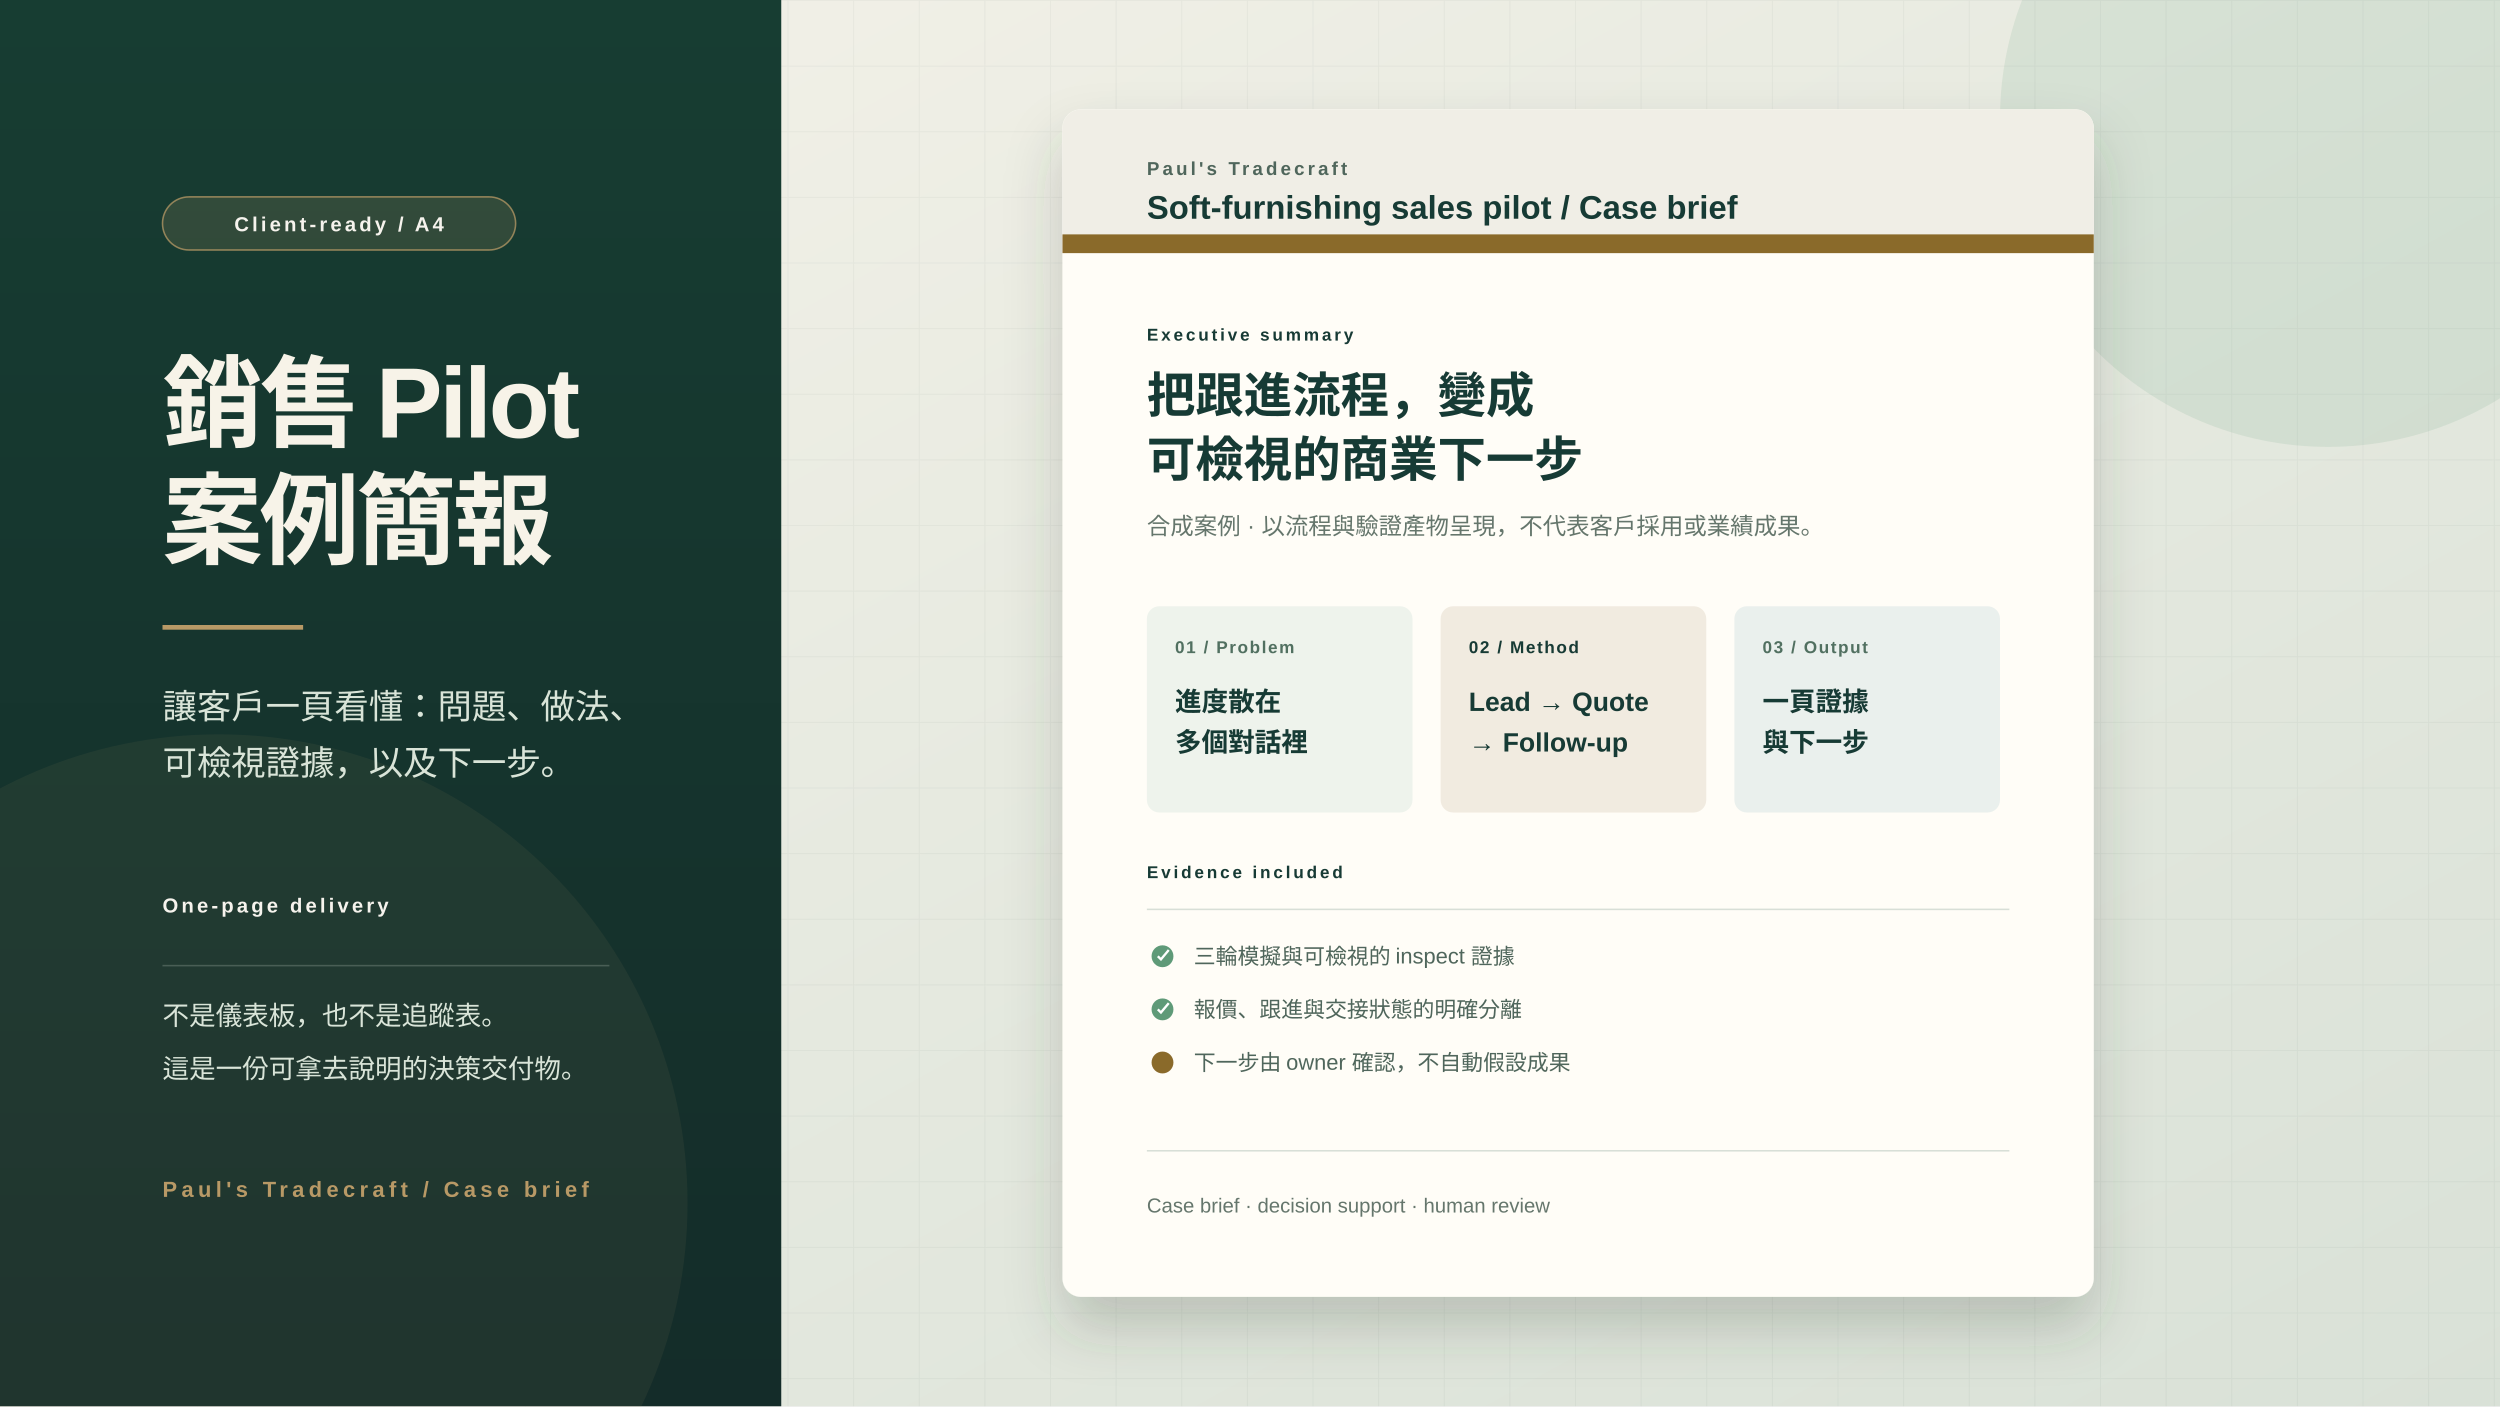
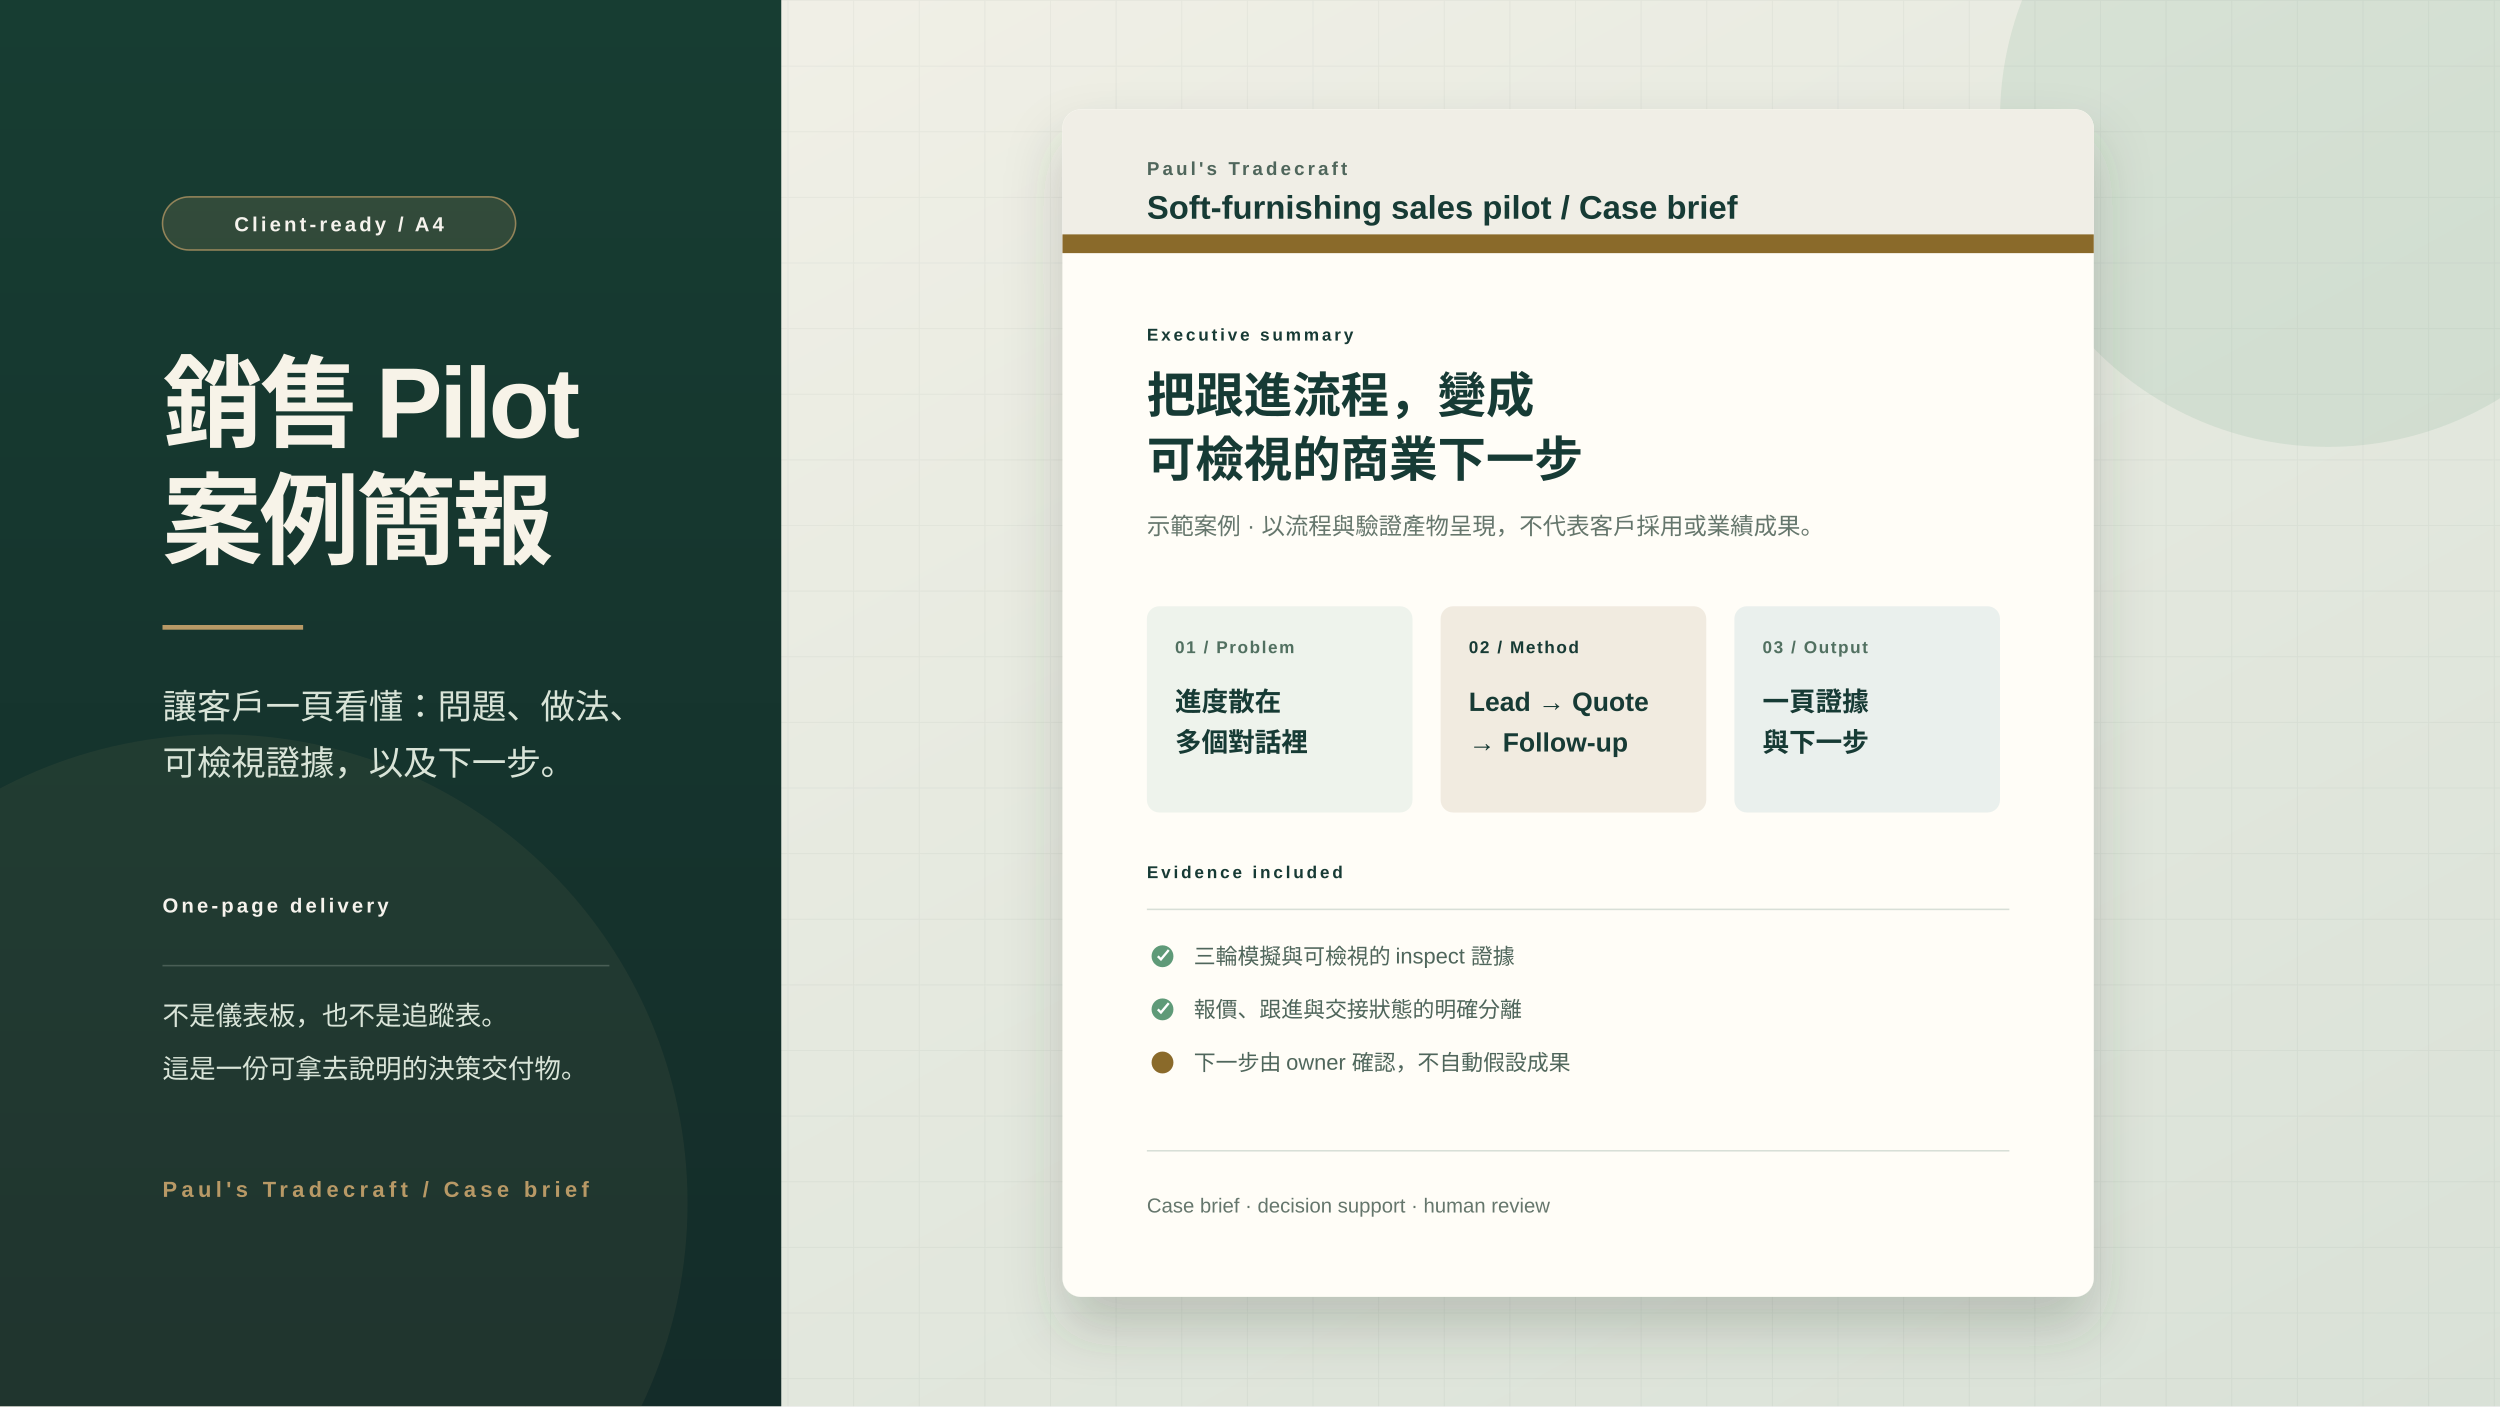
<svg xmlns="http://www.w3.org/2000/svg" viewBox="0 0 1600 900" role="img" aria-labelledby="title desc">
  <defs>
    <linearGradient id="bg" x1="0" y1="0" x2="1" y2="1">
      <stop offset="0" stop-color="#f5f2e9" />
      <stop offset=".54" stop-color="#e5e9df" />
      <stop offset="1" stop-color="#d9e1d7" />
    </linearGradient>
    <linearGradient id="side" x1="0" y1="0" x2="0" y2="1">
      <stop offset="0" stop-color="#173d32" />
      <stop offset="1" stop-color="#142C29" />
    </linearGradient>
    <pattern id="fineGrid" width="42" height="42" patternUnits="userSpaceOnUse">
      <path d="M42 0H0V42" fill="none" stroke="#142C29" stroke-opacity=".045" />
    </pattern>
    <filter id="paperShadow" x="-15%" y="-15%" width="130%" height="140%">
      <feDropShadow dx="0" dy="20" stdDeviation="18" flood-color="#30443a" flood-opacity=".22" />
    </filter>
  </defs>
  <rect width="1600" height="900" fill="url(#bg)" />
  <rect width="1600" height="900" fill="url(#fineGrid)" />
  <rect width="500" height="900" fill="url(#side)" />
  <circle cx="140" cy="770" r="300" fill="#B89966" opacity=".08" />
  <circle cx="1490" cy="76" r="210" fill="#5e9a78" opacity=".13" />
  <g transform="translate(104 126)">
    <rect width="226" height="34" rx="17" fill="#B89966" fill-opacity=".17" stroke="#B89966" stroke-opacity=".75" />
    <text x="113" y="22" fill="#F6F3ED" font-family="Arial,'Microsoft JhengHei',sans-serif" font-size="13" font-weight="700" text-anchor="middle" letter-spacing="2">Client-ready / A4</text>
    <text x="0" y="155" fill="#f7f3e8" font-family="Arial,'Microsoft JhengHei',sans-serif" font-size="64" font-weight="700" letter-spacing="-2">銷售 Pilot</text>
    <text x="0" y="230" fill="#f7f3e8" font-family="Arial,'Microsoft JhengHei',sans-serif" font-size="64" font-weight="700" letter-spacing="-2">案例簡報</text>
    <rect y="274" width="90" height="3" fill="#B89966" />
    <text x="0" y="334" fill="#d9e4d8" font-family="Arial,'Microsoft JhengHei',sans-serif" font-size="22">讓客戶一頁看懂：問題、做法、</text>
    <text x="0" y="370" fill="#d9e4d8" font-family="Arial,'Microsoft JhengHei',sans-serif" font-size="22">可檢視證據，以及下一步。</text>
    <g transform="translate(0 458)">
      <text x="0" y="0" fill="#F6F3ED" font-family="Arial,sans-serif" font-size="13" font-weight="700" letter-spacing="2">One-page delivery</text>
      <path d="M0 34H286" stroke="#d9e4d8" stroke-opacity=".22" />
      <text x="0" y="72" fill="#d9e4d8" font-family="Arial,'Microsoft JhengHei',sans-serif" font-size="17">不是儀表板，也不是追蹤表。</text>
      <text x="0" y="106" fill="#d9e4d8" font-family="Arial,'Microsoft JhengHei',sans-serif" font-size="17">這是一份可拿去說明的決策交付物。</text>
    </g>
    <text x="0" y="640" fill="#B89966" font-family="Arial,'Microsoft JhengHei',sans-serif" font-size="14" font-weight="700" letter-spacing="2.8">Paul's Tradecraft / Case brief</text>
  </g>
  <g transform="translate(680 70)" filter="url(#paperShadow)">
    <rect width="660" height="760" rx="12" fill="#fffdf7" />
    <rect width="660" height="92" rx="12" fill="#f0eee6" />
    <rect y="80" width="660" height="12" fill="#8A6A2B" />
    <text x="54" y="42" fill="#50665b" font-family="Arial,sans-serif" font-size="12" font-weight="700" letter-spacing="2">Paul's Tradecraft</text>
    <text x="54" y="70" fill="#193A35" font-family="Arial,'Microsoft JhengHei',sans-serif" font-size="21" font-weight="700">Soft-furnishing sales pilot / Case brief</text>
    <text x="54" y="148" fill="#193A35" font-family="Arial,sans-serif" font-size="11" font-weight="700" letter-spacing="1.8">Executive summary</text>
    <text x="54" y="194" fill="#193A35" font-family="Arial,'Microsoft JhengHei',sans-serif" font-size="31" font-weight="700">把跟進流程，變成</text>
    <text x="54" y="235" fill="#193A35" font-family="Arial,'Microsoft JhengHei',sans-serif" font-size="31" font-weight="700">可檢視的商業下一步</text>
-     <text x="54" y="272" fill="#65766c" font-family="Arial,'Microsoft JhengHei',sans-serif" font-size="15">合成案例 · 以流程與驗證產物呈現，不代表客戶採用或業績成果。</text>
+     <text x="54" y="272" fill="#65766c" font-family="Arial,'Microsoft JhengHei',sans-serif" font-size="15">示範案例 · 以流程與驗證產物呈現，不代表客戶採用或業績成果。</text>
    <g transform="translate(54 318)">
      <rect width="170" height="132" rx="8" fill="#eef3ec" />
      <text x="18" y="30" fill="#517061" font-family="Arial,sans-serif" font-size="11" font-weight="700" letter-spacing="1">01 / Problem</text>
      <text x="18" y="67" fill="#193A35" font-family="Arial,'Microsoft JhengHei',sans-serif" font-size="17" font-weight="700">進度散在</text>
      <text x="18" y="93" fill="#193A35" font-family="Arial,'Microsoft JhengHei',sans-serif" font-size="17" font-weight="700">多個對話裡</text>
      <rect x="188" width="170" height="132" rx="8" fill="#F1EBE0" />
      <text x="206" y="30" fill="#193A35" font-family="Arial,sans-serif" font-size="11" font-weight="700" letter-spacing="1">02 / Method</text>
      <text x="206" y="67" fill="#193A35" font-family="Arial,'Microsoft JhengHei',sans-serif" font-size="17" font-weight="700">Lead → Quote</text>
      <text x="206" y="93" fill="#193A35" font-family="Arial,'Microsoft JhengHei',sans-serif" font-size="17" font-weight="700">→ Follow-up</text>
      <rect x="376" width="170" height="132" rx="8" fill="#eaf0ed" />
      <text x="394" y="30" fill="#517061" font-family="Arial,sans-serif" font-size="11" font-weight="700" letter-spacing="1">03 / Output</text>
      <text x="394" y="67" fill="#193A35" font-family="Arial,'Microsoft JhengHei',sans-serif" font-size="17" font-weight="700">一頁證據</text>
      <text x="394" y="93" fill="#193A35" font-family="Arial,'Microsoft JhengHei',sans-serif" font-size="17" font-weight="700">與下一步</text>
    </g>
    <g transform="translate(54 492)">
      <text x="0" y="0" fill="#193A35" font-family="Arial,sans-serif" font-size="11" font-weight="700" letter-spacing="1.8">Evidence included</text>
      <path d="M0 20H552" stroke="#d8dfd7" />
      <circle cx="10" cy="50" r="7" fill="#5e9a78" />
      <path d="m7 50 2 2 5-6" fill="none" stroke="#fff" stroke-width="1.5" />
      <text x="30" y="55" fill="#50665b" font-family="Arial,'Microsoft JhengHei',sans-serif" font-size="14">三輪模擬與可檢視的 inspect 證據</text>
      <circle cx="10" cy="84" r="7" fill="#5e9a78" />
      <path d="m7 84 2 2 5-6" fill="none" stroke="#fff" stroke-width="1.5" />
      <text x="30" y="89" fill="#50665b" font-family="Arial,'Microsoft JhengHei',sans-serif" font-size="14">報價、跟進與交接狀態的明確分離</text>
      <circle cx="10" cy="118" r="7" fill="#8A6A2B" />
      <text x="30" y="123" fill="#50665b" font-family="Arial,'Microsoft JhengHei',sans-serif" font-size="14">下一步由 owner 確認，不自動假設成果</text>
    </g>
    <rect x="54" y="666" width="552" height="1" fill="#d8dfd7" />
    <text x="54" y="706" fill="#65766c" font-family="Arial,'Microsoft JhengHei',sans-serif" font-size="13">Case brief · decision support · human review</text>
  </g>
</svg>
